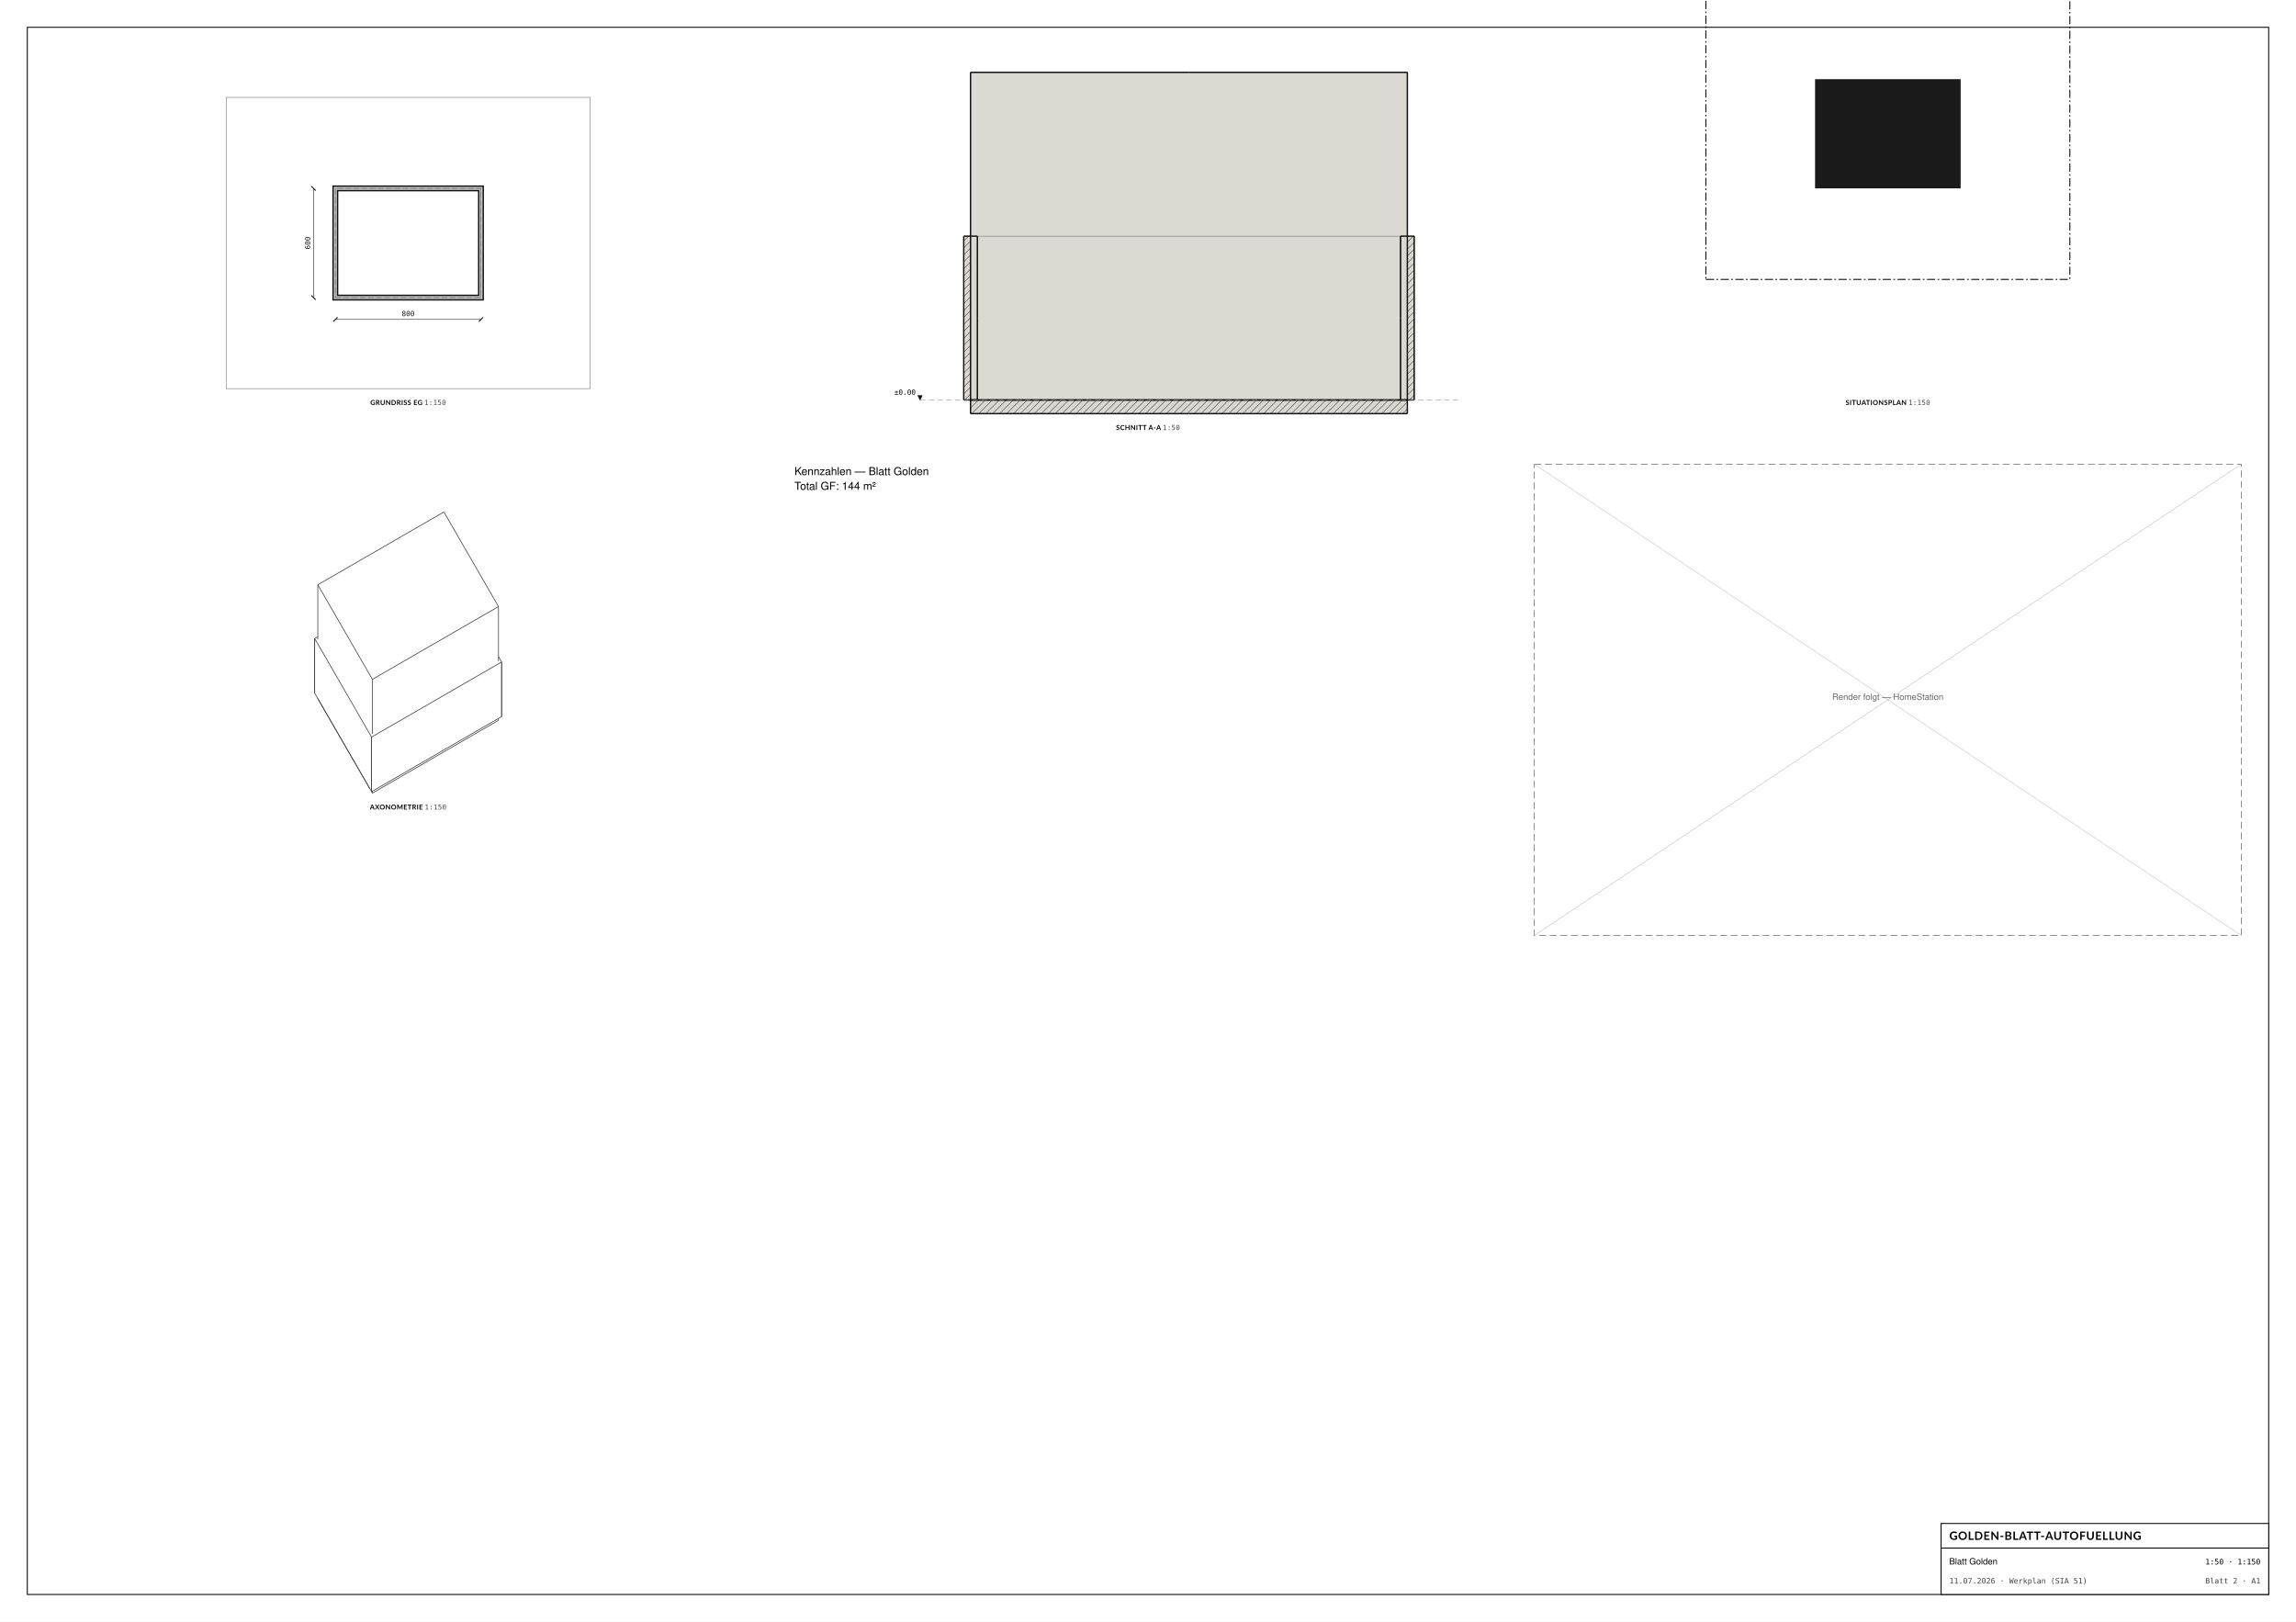
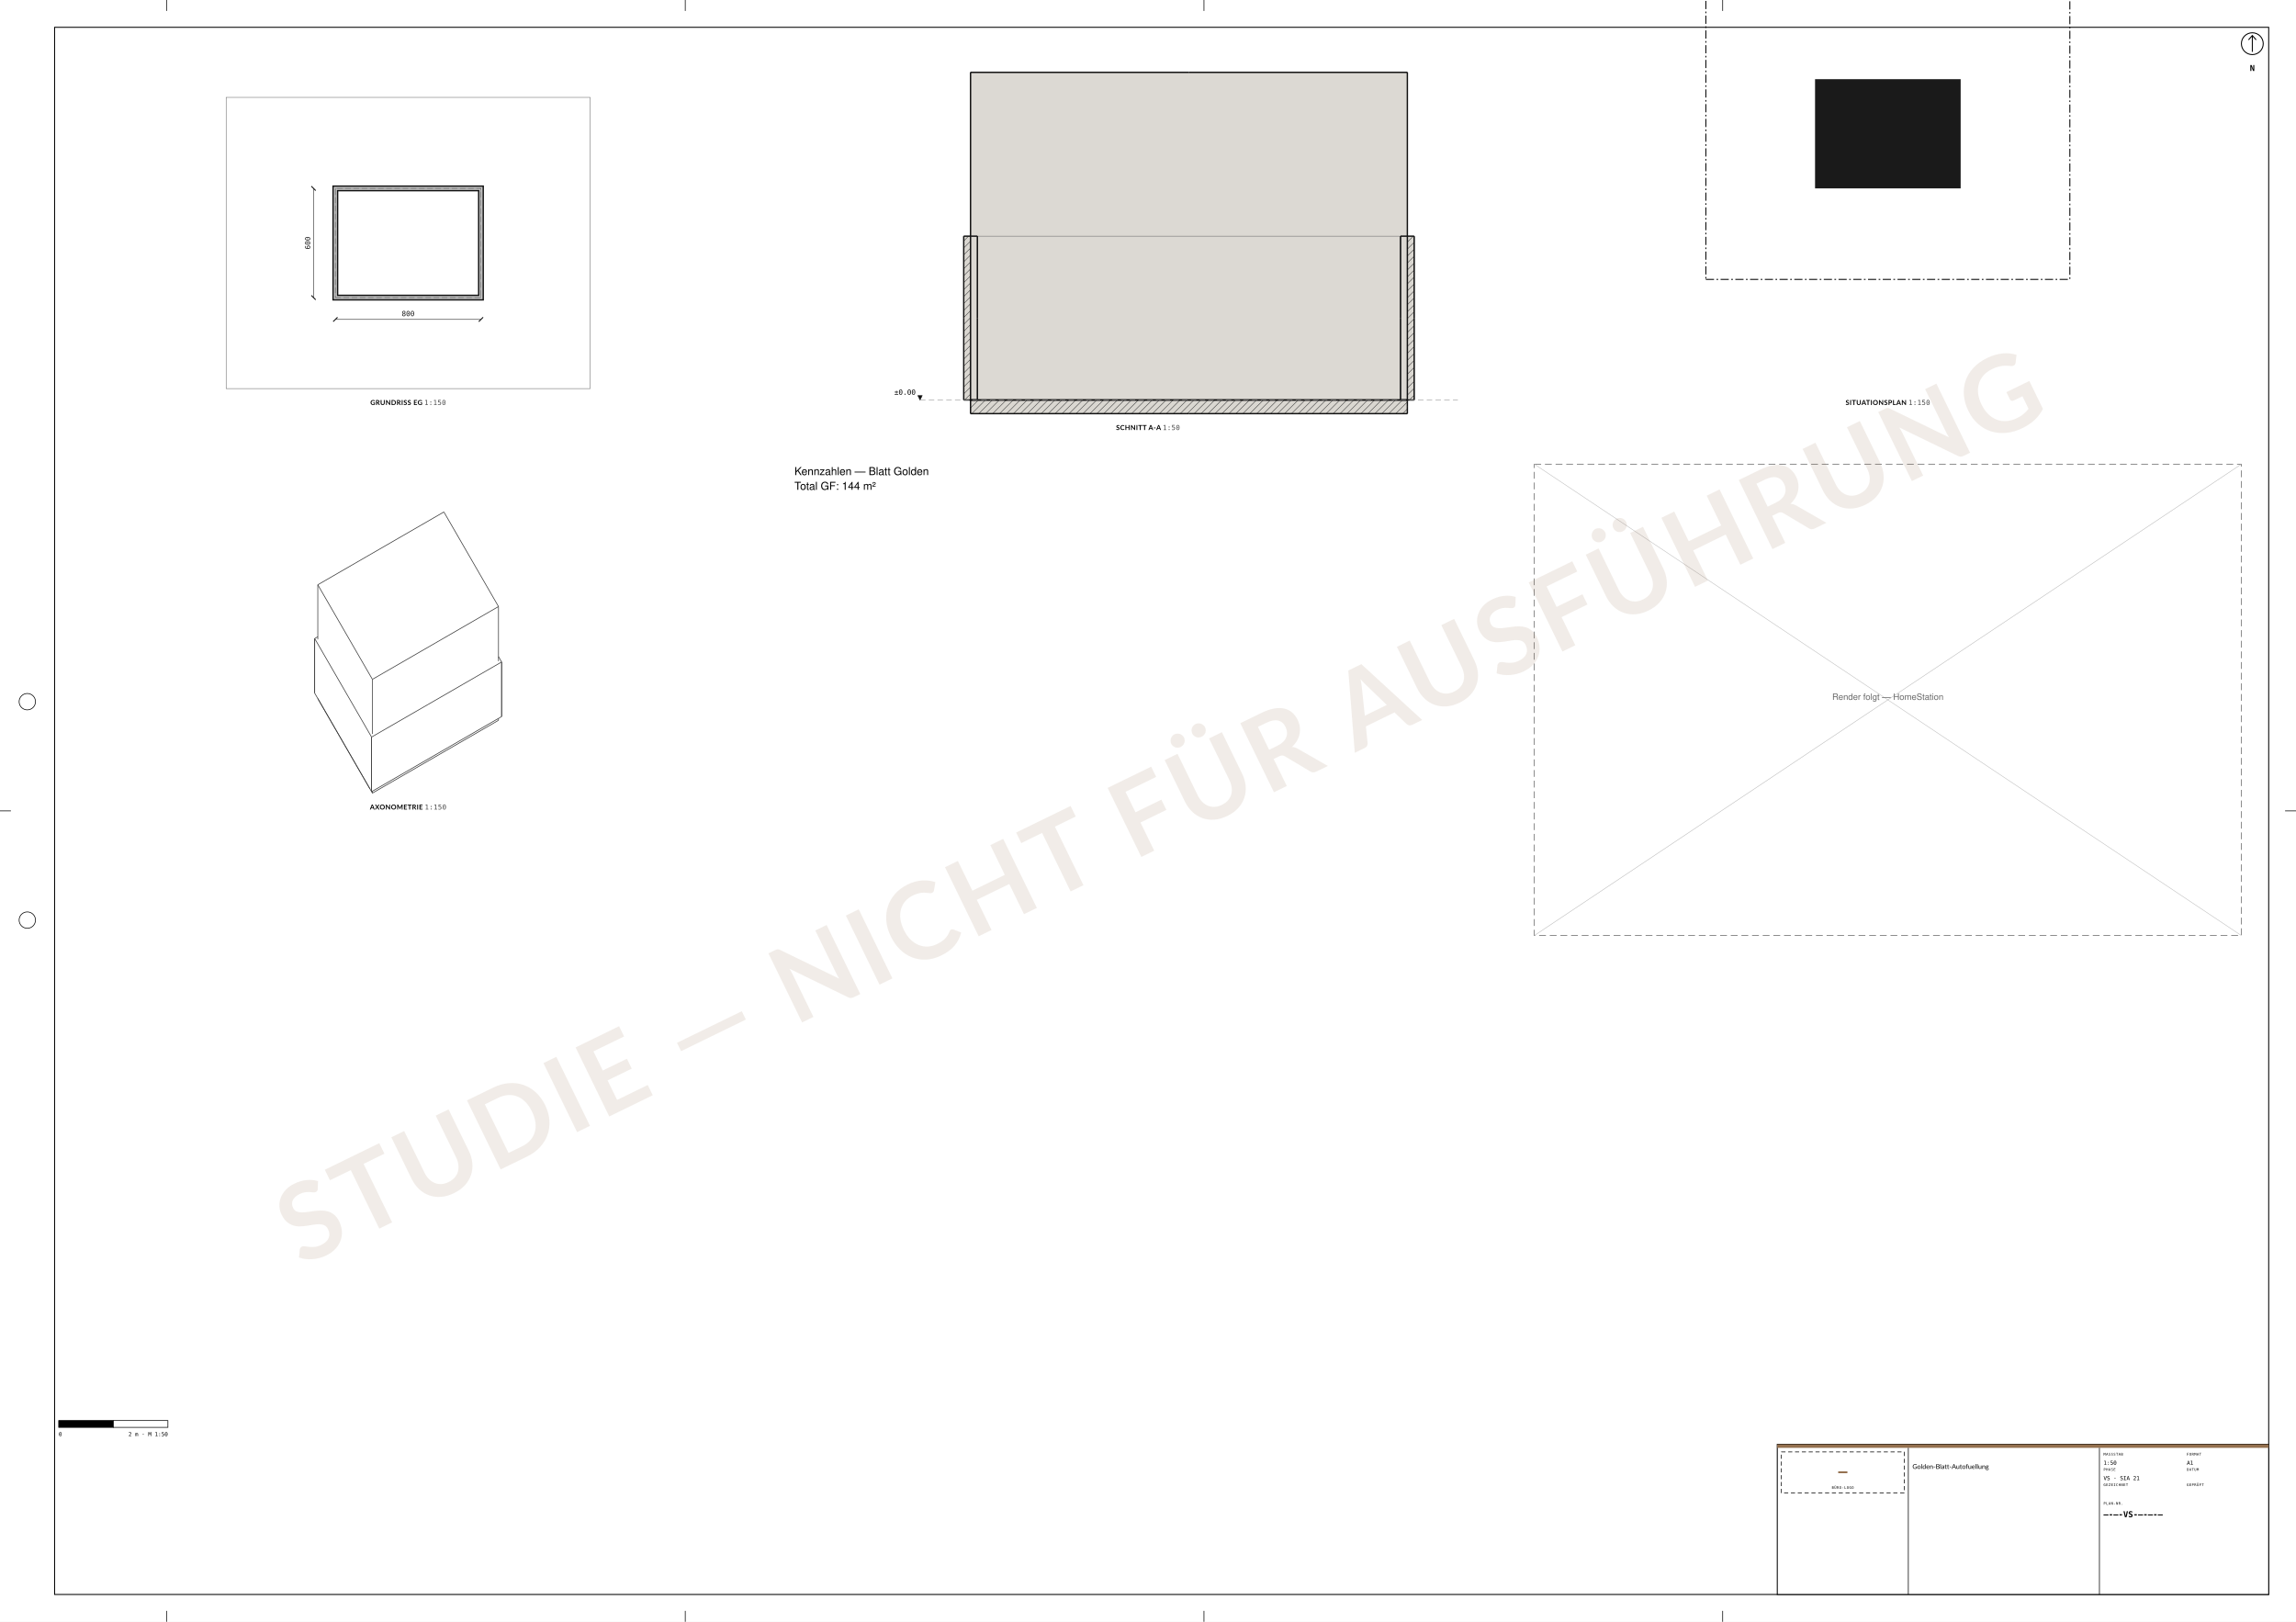
<svg xmlns="http://www.w3.org/2000/svg" width="841mm" height="594mm" viewBox="0 0 841 594" font-family="Helvetica, Arial, sans-serif">
  <rect width="841" height="594" fill="white" />
-   <rect x="10" y="10" width="821" height="574" fill="none" stroke="black" stroke-width="0.35" />
+   <g data-teil="blattlayout">
+     <rect x="20" y="10" width="811" height="574" fill="none" stroke="black" stroke-width="0.35" />
+     <line x1="631" y1="0" x2="631" y2="4" stroke="black" stroke-width="0.25" />
+     <line x1="631" y1="590" x2="631" y2="594" stroke="black" stroke-width="0.25" />
+     <line x1="441" y1="0" x2="441" y2="4" stroke="black" stroke-width="0.25" />
+     <line x1="441" y1="590" x2="441" y2="594" stroke="black" stroke-width="0.25" />
+     <line x1="251" y1="0" x2="251" y2="4" stroke="black" stroke-width="0.25" />
+     <line x1="251" y1="590" x2="251" y2="594" stroke="black" stroke-width="0.25" />
+     <line x1="61" y1="0" x2="61" y2="4" stroke="black" stroke-width="0.25" />
+     <line x1="61" y1="590" x2="61" y2="594" stroke="black" stroke-width="0.25" />
+     <line x1="0" y1="297" x2="4" y2="297" stroke="black" stroke-width="0.25" />
+     <line x1="837" y1="297" x2="841" y2="297" stroke="black" stroke-width="0.25" />
+     <circle cx="10" cy="257" r="3" fill="none" stroke="black" stroke-width="0.25" />
+     <circle cx="10" cy="337" r="3" fill="none" stroke="black" stroke-width="0.25" />
+   </g>
  <g transform="translate(122.833, 109.000) scale(0.006666667)">
    <path d="M 8125 125 L 8125 -6125 L -125 -6125 L -125 125 Z M 125 -5875 L 7875 -5875 L 7875 -125 L 125 -125 Z" fill-rule="evenodd" fill="#c9c9c9" stroke="#111" stroke-width="75" />
    <path d="M 0 0 L 8000 0 L 8000 -6000 L 0 -6000 Z" fill-rule="evenodd" fill="none" stroke="#666" stroke-width="27" />
    <path d="M -6000 5000 L 14000 5000 L 14000 -11000 L -6000 -11000 Z" fill-rule="evenodd" fill="none" stroke="#666" stroke-width="27" />
    <path d="M 0 0 L 8000 0 L 8000 -6000 L 0 -6000 Z" fill-rule="evenodd" fill="none" stroke="#666" stroke-width="27" stroke-dasharray="300 150" />
    <g stroke="#111" fill="#111">
      <line x1="0" y1="1200" x2="8000" y2="1200" stroke-width="27" />
      <line x1="-120" y1="1320" x2="120" y2="1080" stroke-width="54" />
      <line x1="7880" y1="1320" x2="8120" y2="1080" stroke-width="54" />
      <text x="4000" y="1020" text-anchor="middle" font-size="390" font-family="'IBM Plex Mono', ui-monospace, monospace" stroke="none">800</text>
    </g>
    <g stroke="#111" fill="#111">
      <line x1="-1200" y1="0" x2="-1200" y2="-6000" stroke-width="27" />
      <line x1="-1320" y1="-120" x2="-1080" y2="120" stroke-width="54" />
      <line x1="-1320" y1="-6120" x2="-1080" y2="-5880" stroke-width="54" />
      <text x="-1380" y="-3000" text-anchor="middle" font-size="390" font-family="'IBM Plex Mono', ui-monospace, monospace" stroke="none" transform="rotate(-90 -1380 -3000)">600</text>
    </g>
  </g>
  <text x="149.5" y="148.33" text-anchor="middle" font-weight="bold" font-family="'Lato', Helvetica, Arial, sans-serif" letter-spacing="0.04em" font-size="2.5">GRUNDRISS EG  <tspan font-weight="normal" font-family="'IBM Plex Mono', ui-monospace, monospace" font-size="2.5" font-feature-settings="'tnum'" fill="#444">1:150</tspan>
  </text>
  <g transform="translate(335.500, 146.500) scale(0.02)">
    <path d="M 8875 -1500 L 8875 -3000 L 8994.792 -3000 L 9125 -3000 L 9125 -1500 L 9125 0 L 8994.792 0 L 8875 0 Z" fill-rule="evenodd" fill="#dad7d1" stroke="none" />
    <polyline points="9036.825,-9.094947017729282e-13 9125,-88.175" fill="none" stroke="#3A3A3A" stroke-width="9" />
    <polyline points="8909.545,-9.094947017729282e-13 9125,-215.455" fill="none" stroke="#3A3A3A" stroke-width="9" />
    <polyline points="8875,-92.734 9125,-342.734" fill="none" stroke="#3A3A3A" stroke-width="9" />
    <polyline points="8875,-220.013 9125,-470.013" fill="none" stroke="#3A3A3A" stroke-width="9" />
    <polyline points="8875,-347.292 9125,-597.292" fill="none" stroke="#3A3A3A" stroke-width="9" />
    <polyline points="8875,-474.571 9125,-724.571" fill="none" stroke="#3A3A3A" stroke-width="9" />
    <polyline points="8875,-601.851 9125,-851.851" fill="none" stroke="#3A3A3A" stroke-width="9" />
    <polyline points="8875,-729.13 9125,-979.13" fill="none" stroke="#3A3A3A" stroke-width="9" />
    <polyline points="8875,-856.409 9125,-1106.409" fill="none" stroke="#3A3A3A" stroke-width="9" />
    <polyline points="8875,-983.688 9125,-1233.688" fill="none" stroke="#3A3A3A" stroke-width="9" />
    <polyline points="8875,-1110.968 9125,-1360.968" fill="none" stroke="#3A3A3A" stroke-width="9" />
    <polyline points="8875,-1238.247 9125,-1488.247" fill="none" stroke="#3A3A3A" stroke-width="9" />
    <polyline points="8875,-1365.526 9125,-1615.526" fill="none" stroke="#3A3A3A" stroke-width="9" />
    <polyline points="8875,-1492.805 9125,-1742.805" fill="none" stroke="#3A3A3A" stroke-width="9" />
    <polyline points="8875,-1620.084 9125,-1870.084" fill="none" stroke="#3A3A3A" stroke-width="9" />
    <polyline points="8875,-1747.364 9125,-1997.364" fill="none" stroke="#3A3A3A" stroke-width="9" />
    <polyline points="8875,-1874.643 9125,-2124.643" fill="none" stroke="#3A3A3A" stroke-width="9" />
    <polyline points="8875,-2001.922 9125,-2251.922" fill="none" stroke="#3A3A3A" stroke-width="9" />
    <polyline points="8875,-2129.201 9125,-2379.201" fill="none" stroke="#3A3A3A" stroke-width="9" />
    <polyline points="8875,-2256.481 9125,-2506.481" fill="none" stroke="#3A3A3A" stroke-width="9" />
    <polyline points="8875,-2383.76 9125,-2633.76" fill="none" stroke="#3A3A3A" stroke-width="9" />
    <polyline points="8875,-2511.039 9125,-2761.039" fill="none" stroke="#3A3A3A" stroke-width="9" />
    <polyline points="8875,-2638.318 9125,-2888.318" fill="none" stroke="#3A3A3A" stroke-width="9" />
    <polyline points="8875,-2765.597 9109.403,-3000" fill="none" stroke="#3A3A3A" stroke-width="9" />
    <polyline points="8875,-2892.877 8982.123,-3000" fill="none" stroke="#3A3A3A" stroke-width="9" />
    <path d="M 1125 -1500 L 1125 -3000 L 1005.208 -3000 L 875 -3000 L 875 -1500 L 875 0 L 1005.208 0 L 1125 0 Z" fill-rule="evenodd" fill="#dad7d1" stroke="none" />
    <polyline points="1018.234,0 1125,-106.766" fill="none" stroke="#3A3A3A" stroke-width="9" />
    <polyline points="890.955,0 1125,-234.045" fill="none" stroke="#3A3A3A" stroke-width="9" />
    <polyline points="875,-111.325 1125,-361.325" fill="none" stroke="#3A3A3A" stroke-width="9" />
    <polyline points="875,-238.604 1125,-488.604" fill="none" stroke="#3A3A3A" stroke-width="9" />
    <polyline points="875,-365.883 1125,-615.883" fill="none" stroke="#3A3A3A" stroke-width="9" />
    <polyline points="875,-493.162 1125,-743.162" fill="none" stroke="#3A3A3A" stroke-width="9" />
    <polyline points="875,-620.442 1125,-870.442" fill="none" stroke="#3A3A3A" stroke-width="9" />
    <polyline points="875,-747.721 1125,-997.721" fill="none" stroke="#3A3A3A" stroke-width="9" />
    <polyline points="875,-875 1125,-1125" fill="none" stroke="#3A3A3A" stroke-width="9" />
    <polyline points="875,-1002.279 1125,-1252.279" fill="none" stroke="#3A3A3A" stroke-width="9" />
    <polyline points="875,-1129.558 1125,-1379.558" fill="none" stroke="#3A3A3A" stroke-width="9" />
    <polyline points="875,-1256.838 1125,-1506.838" fill="none" stroke="#3A3A3A" stroke-width="9" />
    <polyline points="875,-1384.117 1125,-1634.117" fill="none" stroke="#3A3A3A" stroke-width="9" />
    <polyline points="875,-1511.396 1125,-1761.396" fill="none" stroke="#3A3A3A" stroke-width="9" />
    <polyline points="875,-1638.675 1125,-1888.675" fill="none" stroke="#3A3A3A" stroke-width="9" />
    <polyline points="875,-1765.955 1125,-2015.955" fill="none" stroke="#3A3A3A" stroke-width="9" />
    <polyline points="875,-1893.234 1125,-2143.234" fill="none" stroke="#3A3A3A" stroke-width="9" />
    <polyline points="875,-2020.513 1125,-2270.513" fill="none" stroke="#3A3A3A" stroke-width="9" />
    <polyline points="875,-2147.792 1125,-2397.792" fill="none" stroke="#3A3A3A" stroke-width="9" />
    <polyline points="875,-2275.071 1125,-2525.071" fill="none" stroke="#3A3A3A" stroke-width="9" />
    <polyline points="875,-2402.351 1125,-2652.351" fill="none" stroke="#3A3A3A" stroke-width="9" />
    <polyline points="875,-2529.63 1125,-2779.63" fill="none" stroke="#3A3A3A" stroke-width="9" />
    <polyline points="875,-2656.909 1125,-2906.909" fill="none" stroke="#3A3A3A" stroke-width="9" />
    <polyline points="875,-2784.188 1090.812,-3000" fill="none" stroke="#3A3A3A" stroke-width="9" />
    <polyline points="875,-2911.468 963.532,-3000" fill="none" stroke="#3A3A3A" stroke-width="9" />
    <path d="M 1000 0 L 5000 0 L 9000 0 L 9000 125 L 9000 250 L 5000 250 L 1000 250 L 1000 125 Z" fill-rule="evenodd" fill="#dad7d1" stroke="none" />
    <polyline points="8914.104,250 9000,164.104" fill="none" stroke="#3A3A3A" stroke-width="9" />
    <polyline points="8786.825,250 9000,36.825" fill="none" stroke="#3A3A3A" stroke-width="9" />
    <polyline points="8659.545,250 8909.545,0" fill="none" stroke="#3A3A3A" stroke-width="9" />
    <polyline points="8532.266,250 8782.266,0" fill="none" stroke="#3A3A3A" stroke-width="9" />
    <polyline points="8404.987,250 8654.987,0" fill="none" stroke="#3A3A3A" stroke-width="9" />
    <polyline points="8277.708,250 8527.708,0" fill="none" stroke="#3A3A3A" stroke-width="9" />
    <polyline points="8150.429,250 8400.429,9.094947017729282e-13" fill="none" stroke="#3A3A3A" stroke-width="9" />
    <polyline points="8023.149,250 8273.149,0" fill="none" stroke="#3A3A3A" stroke-width="9" />
    <polyline points="7895.87,250 8145.87,0" fill="none" stroke="#3A3A3A" stroke-width="9" />
    <polyline points="7768.591,250 8018.591,0" fill="none" stroke="#3A3A3A" stroke-width="9" />
    <polyline points="7641.312,250 7891.312,0" fill="none" stroke="#3A3A3A" stroke-width="9" />
    <polyline points="7514.032,250 7764.032,0" fill="none" stroke="#3A3A3A" stroke-width="9" />
    <polyline points="7386.753,250 7636.753,9.094947017729282e-13" fill="none" stroke="#3A3A3A" stroke-width="9" />
    <polyline points="7259.474,250 7509.474,-4.547473508864641e-13" fill="none" stroke="#3A3A3A" stroke-width="9" />
    <polyline points="7132.195,250 7382.195,0" fill="none" stroke="#3A3A3A" stroke-width="9" />
    <polyline points="7004.916,250 7254.916,0" fill="none" stroke="#3A3A3A" stroke-width="9" />
    <polyline points="6877.636,250 7127.636,0" fill="none" stroke="#3A3A3A" stroke-width="9" />
    <polyline points="6750.357,250 7000.357,0" fill="none" stroke="#3A3A3A" stroke-width="9" />
    <polyline points="6623.078,250 6873.078,4.547473508864641e-13" fill="none" stroke="#3A3A3A" stroke-width="9" />
    <polyline points="6495.799,250 6745.799,0" fill="none" stroke="#3A3A3A" stroke-width="9" />
    <polyline points="6368.519,250 6618.519,0" fill="none" stroke="#3A3A3A" stroke-width="9" />
    <polyline points="6241.24,250 6491.24,4.547473508864641e-13" fill="none" stroke="#3A3A3A" stroke-width="9" />
    <polyline points="6113.961,250 6363.961,0" fill="none" stroke="#3A3A3A" stroke-width="9" />
    <polyline points="5986.682,250 6236.682,4.547473508864641e-13" fill="none" stroke="#3A3A3A" stroke-width="9" />
    <polyline points="5859.403,250 6109.403,-4.547473508864641e-13" fill="none" stroke="#3A3A3A" stroke-width="9" />
    <polyline points="5732.123,250 5982.123,0" fill="none" stroke="#3A3A3A" stroke-width="9" />
    <polyline points="5604.844,250 5854.844,4.547473508864641e-13" fill="none" stroke="#3A3A3A" stroke-width="9" />
    <polyline points="5477.565,250 5727.565,0" fill="none" stroke="#3A3A3A" stroke-width="9" />
    <polyline points="5350.286,250 5600.286,4.547473508864641e-13" fill="none" stroke="#3A3A3A" stroke-width="9" />
    <polyline points="5223.006,250 5473.006,0" fill="none" stroke="#3A3A3A" stroke-width="9" />
    <polyline points="5095.727,250 5345.727,0" fill="none" stroke="#3A3A3A" stroke-width="9" />
    <polyline points="4968.448,250 5218.448,4.547473508864641e-13" fill="none" stroke="#3A3A3A" stroke-width="9" />
    <polyline points="4841.169,250 5091.169,0" fill="none" stroke="#3A3A3A" stroke-width="9" />
    <polyline points="4713.89,250 4963.89,4.547473508864641e-13" fill="none" stroke="#3A3A3A" stroke-width="9" />
    <polyline points="4586.61,250 4836.61,0" fill="none" stroke="#3A3A3A" stroke-width="9" />
    <polyline points="4459.331,250 4709.331,0" fill="none" stroke="#3A3A3A" stroke-width="9" />
    <polyline points="4332.052,250 4582.052,0" fill="none" stroke="#3A3A3A" stroke-width="9" />
    <polyline points="4204.773,250 4454.773,0" fill="none" stroke="#3A3A3A" stroke-width="9" />
    <polyline points="4077.494,250 4327.494,4.547473508864641e-13" fill="none" stroke="#3A3A3A" stroke-width="9" />
    <polyline points="3950.214,250 4200.214,4.547473508864641e-13" fill="none" stroke="#3A3A3A" stroke-width="9" />
    <polyline points="3822.935,250 4072.935,0" fill="none" stroke="#3A3A3A" stroke-width="9" />
    <polyline points="3695.656,250 3945.656,4.547473508864641e-13" fill="none" stroke="#3A3A3A" stroke-width="9" />
    <polyline points="3568.377,250 3818.377,4.547473508864641e-13" fill="none" stroke="#3A3A3A" stroke-width="9" />
    <polyline points="3441.097,250 3691.097,0" fill="none" stroke="#3A3A3A" stroke-width="9" />
    <polyline points="3313.818,250 3563.818,0" fill="none" stroke="#3A3A3A" stroke-width="9" />
    <polyline points="3186.539,250 3436.539,2.2737367544323206e-13" fill="none" stroke="#3A3A3A" stroke-width="9" />
    <polyline points="3059.26,250 3309.26,2.2737367544323206e-13" fill="none" stroke="#3A3A3A" stroke-width="9" />
    <polyline points="2931.981,250 3181.981,0" fill="none" stroke="#3A3A3A" stroke-width="9" />
    <polyline points="2804.701,250 3054.701,-2.2737367544323206e-13" fill="none" stroke="#3A3A3A" stroke-width="9" />
    <polyline points="2677.422,250 2927.422,-2.2737367544323206e-13" fill="none" stroke="#3A3A3A" stroke-width="9" />
    <polyline points="2550.143,250 2800.143,0" fill="none" stroke="#3A3A3A" stroke-width="9" />
    <polyline points="2422.864,250 2672.864,0" fill="none" stroke="#3A3A3A" stroke-width="9" />
    <polyline points="2295.584,250 2545.584,-2.2737367544323206e-13" fill="none" stroke="#3A3A3A" stroke-width="9" />
    <polyline points="2168.305,250 2418.305,0" fill="none" stroke="#3A3A3A" stroke-width="9" />
    <polyline points="2041.026,250 2291.026,0" fill="none" stroke="#3A3A3A" stroke-width="9" />
    <polyline points="1913.747,250 2163.747,2.2737367544323206e-13" fill="none" stroke="#3A3A3A" stroke-width="9" />
    <polyline points="1786.468,250 2036.468,0" fill="none" stroke="#3A3A3A" stroke-width="9" />
    <polyline points="1659.188,250 1909.188,2.2737367544323206e-13" fill="none" stroke="#3A3A3A" stroke-width="9" />
    <polyline points="1531.909,250 1781.909,0" fill="none" stroke="#3A3A3A" stroke-width="9" />
    <polyline points="1404.63,250 1654.63,0" fill="none" stroke="#3A3A3A" stroke-width="9" />
    <polyline points="1277.351,250 1527.351,-1.1368683772161603e-13" fill="none" stroke="#3A3A3A" stroke-width="9" />
    <polyline points="1150.071,250 1400.071,0" fill="none" stroke="#3A3A3A" stroke-width="9" />
    <polyline points="1022.792,250 1272.792,0" fill="none" stroke="#3A3A3A" stroke-width="9" />
    <polyline points="1000,145.513 1145.513,0" fill="none" stroke="#3A3A3A" stroke-width="9" />
    <polyline points="1000,18.234 1018.234,0" fill="none" stroke="#3A3A3A" stroke-width="9" />
    <path d="M 1000 -6000 L 5000 -6000 L 9000 -6000 L 9000 -3000 L 9000 0 L 5000 0 L 1000 0 L 1000 -3000 Z" fill-rule="evenodd" fill="#dcd9d3" stroke="none" />
    <line x1="8875" y1="0" x2="8875" y2="-3000" stroke="#666" stroke-width="9" />
    <line x1="9125" y1="0" x2="9125" y2="-3000" stroke="#666" stroke-width="9" />
    <line x1="8875" y1="0" x2="1125" y2="0" stroke="#666" stroke-width="9" />
    <line x1="8875" y1="-3000" x2="1125" y2="-3000" stroke="#666" stroke-width="9" />
    <line x1="8875" y1="0" x2="8875" y2="-3000" stroke="#666" stroke-width="9" />
    <line x1="1125" y1="0" x2="1125" y2="-3000" stroke="#666" stroke-width="9" />
    <line x1="9125" y1="0" x2="9120" y2="0" stroke="#666" stroke-width="9" />
    <line x1="880" y1="0" x2="875" y2="0" stroke="#666" stroke-width="9" />
    <line x1="9125" y1="-3000" x2="9120" y2="-3000" stroke="#666" stroke-width="9" />
    <line x1="880" y1="-3000" x2="875" y2="-3000" stroke="#666" stroke-width="9" />
    <line x1="9125" y1="0" x2="9125" y2="-3000" stroke="#666" stroke-width="9" />
    <line x1="875" y1="0" x2="875" y2="-3000" stroke="#666" stroke-width="9" />
    <line x1="1125" y1="0" x2="1125" y2="-3000" stroke="#666" stroke-width="9" />
    <line x1="875" y1="0" x2="875" y2="-3000" stroke="#666" stroke-width="9" />
    <line x1="9000" y1="250" x2="9000" y2="0" stroke="#666" stroke-width="9" />
    <line x1="9000" y1="0" x2="8995" y2="0" stroke="#666" stroke-width="9" />
    <line x1="1005" y1="0" x2="1000" y2="0" stroke="#666" stroke-width="9" />
    <line x1="9000" y1="250" x2="1000" y2="250" stroke="#666" stroke-width="9" />
    <line x1="1000" y1="250" x2="1000" y2="0" stroke="#666" stroke-width="9" />
    <line x1="9000" y1="0" x2="9000" y2="-6000" stroke="#666" stroke-width="9" />
    <line x1="9000" y1="-6000" x2="1000" y2="-6000" stroke="#666" stroke-width="9" />
    <line x1="9000" y1="0" x2="8995" y2="0" stroke="#666" stroke-width="9" />
    <line x1="1005" y1="0" x2="1000" y2="0" stroke="#666" stroke-width="9" />
    <line x1="1000" y1="0" x2="1000" y2="-6000" stroke="#666" stroke-width="9" />
    <line x1="8875" y1="-1500" x2="8875" y2="-3000" stroke="#111" stroke-width="25" />
    <line x1="8875" y1="0" x2="8875" y2="-1500" stroke="#111" stroke-width="25" />
    <line x1="9125" y1="-3000" x2="9125" y2="-1500" stroke="#111" stroke-width="25" />
    <line x1="9125" y1="-1500" x2="9125" y2="0" stroke="#111" stroke-width="25" />
    <line x1="8875" y1="0" x2="8994.792" y2="0" stroke="#111" stroke-width="25" />
    <line x1="8994.792" y1="0" x2="9125" y2="0" stroke="#111" stroke-width="25" />
    <line x1="9125" y1="-3000" x2="8994.792" y2="-3000" stroke="#111" stroke-width="25" />
    <line x1="8994.792" y1="-3000" x2="8875" y2="-3000" stroke="#111" stroke-width="25" />
    <line x1="1125" y1="-1500" x2="1125" y2="-3000" stroke="#111" stroke-width="25" />
    <line x1="1125" y1="0" x2="1125" y2="-1500" stroke="#111" stroke-width="25" />
    <line x1="875" y1="-3000" x2="875" y2="-1500" stroke="#111" stroke-width="25" />
    <line x1="875" y1="-1500" x2="875" y2="0" stroke="#111" stroke-width="25" />
    <line x1="1125" y1="0" x2="1005.208" y2="0" stroke="#111" stroke-width="25" />
    <line x1="1005.208" y1="0" x2="875" y2="0" stroke="#111" stroke-width="25" />
    <line x1="875" y1="-3000" x2="1005.208" y2="-3000" stroke="#111" stroke-width="25" />
    <line x1="1005.208" y1="-3000" x2="1125" y2="-3000" stroke="#111" stroke-width="25" />
    <line x1="1000" y1="0" x2="5000" y2="0" stroke="#111" stroke-width="25" />
    <line x1="5000" y1="0" x2="9000" y2="0" stroke="#111" stroke-width="25" />
    <line x1="5000" y1="250" x2="1000" y2="250" stroke="#111" stroke-width="25" />
    <line x1="9000" y1="250" x2="5000" y2="250" stroke="#111" stroke-width="25" />
    <line x1="9000" y1="250" x2="9000" y2="125" stroke="#111" stroke-width="25" />
    <line x1="9000" y1="125" x2="9000" y2="0" stroke="#111" stroke-width="25" />
    <line x1="1000" y1="250" x2="1000" y2="125" stroke="#111" stroke-width="25" />
    <line x1="1000" y1="125" x2="1000" y2="0" stroke="#111" stroke-width="25" />
    <line x1="1000" y1="-6000" x2="5000" y2="-6000" stroke="#111" stroke-width="25" />
    <line x1="5000" y1="-6000" x2="9000" y2="-6000" stroke="#111" stroke-width="25" />
    <line x1="5000" y1="0" x2="1000" y2="0" stroke="#111" stroke-width="25" />
    <line x1="9000" y1="0" x2="5000" y2="0" stroke="#111" stroke-width="25" />
    <line x1="9000" y1="0" x2="9000" y2="-3000" stroke="#111" stroke-width="25" />
    <line x1="9000" y1="-3000" x2="9000" y2="-6000" stroke="#111" stroke-width="25" />
    <line x1="1000" y1="0" x2="1000" y2="-3000" stroke="#111" stroke-width="25" />
    <line x1="1000" y1="-3000" x2="1000" y2="-6000" stroke="#111" stroke-width="25" />
    <line x1="75" y1="0" x2="9925" y2="0" stroke="#8a8a8a" stroke-width="9" stroke-dasharray="100 60" />
    <path d="M 75 0 l -40 -80 h 80 Z" fill="#111" stroke="#111" stroke-width="9" />
    <text x="-5" y="-96" text-anchor="end" font-size="130" font-family="'IBM Plex Mono', ui-monospace, monospace">±0.00</text>
  </g>
  <text x="420.5" y="157.50" text-anchor="middle" font-weight="bold" font-family="'Lato', Helvetica, Arial, sans-serif" letter-spacing="0.04em" font-size="2.5">SCHNITT A-A  <tspan font-weight="normal" font-family="'IBM Plex Mono', ui-monospace, monospace" font-size="2.5" font-feature-settings="'tnum'" fill="#444">1:50</tspan>
  </text>
  <g transform="translate(664.833, 69.000) scale(0.006666667)">
    <polygon points="-6000,5000 14000,5000 14000,-11000 -6000,-11000" fill="none" stroke="black" stroke-width="52.500" stroke-dasharray="450.00 135.00 90.00 135.00" />
    <polygon points="0,0 8000,0 8000,-6000 0,-6000" fill="#1a1a1a" stroke="none" />
  </g>
  <text x="691.5" y="148.33" text-anchor="middle" font-weight="bold" font-family="'Lato', Helvetica, Arial, sans-serif" letter-spacing="0.04em" font-size="2.5">SITUATIONSPLAN  <tspan font-weight="normal" font-family="'IBM Plex Mono', ui-monospace, monospace" font-size="2.5" font-feature-settings="'tnum'" fill="#444">1:150</tspan>
  </text>
  <g transform="translate(136.406, 288.821) scale(0.006666667)">
    <line x1="-45.753" y1="170.753" x2="7098.956" y2="-3954.247" stroke="#3A3A3A" stroke-width="37.5" />
    <line x1="-45.753" y1="-2829.247" x2="7098.956" y2="-6954.247" stroke="#3A3A3A" stroke-width="37.5" />
    <line x1="-45.753" y1="170.753" x2="-45.753" y2="-2829.247" stroke="#3A3A3A" stroke-width="37.5" />
    <line x1="7098.956" y1="-3954.247" x2="7098.956" y2="-6954.247" stroke="#3A3A3A" stroke-width="37.5" />
    <line x1="7098.956" y1="-6954.247" x2="6928.203" y2="-7250" stroke="#3A3A3A" stroke-width="37.5" />
    <line x1="7098.956" y1="-3954.247" x2="7098.956" y2="-6954.247" stroke="#3A3A3A" stroke-width="37.5" />
    <line x1="-3000" y1="-8340.49" x2="-3170.753" y2="-8241.906" stroke="#3A3A3A" stroke-width="37.5" />
    <line x1="-3170.753" y1="-5241.906" x2="-3170.753" y2="-8241.906" stroke="#3A3A3A" stroke-width="37.5" />
    <line x1="-3170.753" y1="-5241.906" x2="-45.753" y2="170.753" stroke="#3A3A3A" stroke-width="37.5" />
    <line x1="-3170.753" y1="-8241.906" x2="-45.753" y2="-2829.247" stroke="#3A3A3A" stroke-width="37.5" />
    <line x1="-3170.753" y1="-5241.906" x2="-3170.753" y2="-8241.906" stroke="#3A3A3A" stroke-width="37.5" />
    <line x1="-45.753" y1="170.753" x2="-45.753" y2="-2829.247" stroke="#3A3A3A" stroke-width="37.5" />
    <line x1="0" y1="250" x2="0" y2="144.338" stroke="#3A3A3A" stroke-width="37.5" />
    <line x1="0" y1="250" x2="6928.203" y2="-3750" stroke="#3A3A3A" stroke-width="37.5" />
    <line x1="6928.203" y1="-3750" x2="6928.203" y2="-3855.662" stroke="#3A3A3A" stroke-width="37.5" />
    <line x1="-3000" y1="-4946.152" x2="-134.328" y2="17.336" stroke="#3A3A3A" stroke-width="37.5" />
    <line x1="-45.753" y1="170.753" x2="0" y2="250" stroke="#3A3A3A" stroke-width="37.5" />
    <line x1="0" y1="-2999.75" x2="0" y2="-6000" stroke="#3A3A3A" stroke-width="37.5" />
    <line x1="0" y1="-6000" x2="6928.203" y2="-10000" stroke="#3A3A3A" stroke-width="37.5" />
    <line x1="6928.203" y1="-6999.75" x2="6928.203" y2="-10000" stroke="#3A3A3A" stroke-width="37.5" />
    <line x1="6928.203" y1="-10000" x2="3928.203" y2="-15196.152" stroke="#3A3A3A" stroke-width="37.5" />
    <line x1="3928.203" y1="-15196.152" x2="-3000" y2="-11196.152" stroke="#3A3A3A" stroke-width="37.5" />
    <line x1="-3000" y1="-8195.902" x2="-3000" y2="-11196.152" stroke="#3A3A3A" stroke-width="37.5" />
    <line x1="-3000" y1="-11196.152" x2="0" y2="-6000" stroke="#3A3A3A" stroke-width="37.5" />
  </g>
  <text x="149.5" y="296.49" text-anchor="middle" font-weight="bold" font-family="'Lato', Helvetica, Arial, sans-serif" letter-spacing="0.04em" font-size="2.5">AXONOMETRIE  <tspan font-weight="normal" font-family="'IBM Plex Mono', ui-monospace, monospace" font-size="2.5" font-feature-settings="'tnum'" fill="#444">1:150</tspan>
  </text>
  <rect x="562" y="170" width="259" height="172.667" fill="none" stroke="#666" stroke-width="0.25" stroke-dasharray="2.5 1.4" />
  <line x1="562" y1="170" x2="821" y2="342.667" stroke="#bbb" stroke-width="0.18" />
  <line x1="821" y1="170" x2="562" y2="342.667" stroke="#bbb" stroke-width="0.18" />
  <text x="691.5" y="256.333" text-anchor="middle" font-size="3.2" fill="#666">Render folgt — HomeStation</text>
  <text x="291" y="174" font-size="4">
    <tspan x="291" dy="0">Kennzahlen — Blatt Golden</tspan>
    <tspan x="291" dy="5.40">Total GF: 144 m²</tspan>
  </text>
-   <g font-size="3">
-     <rect x="711" y="558" width="120" height="26" fill="white" stroke="black" stroke-width="0.35" />
-     <line x1="711" y1="567" x2="831" y2="567" stroke="black" stroke-width="0.35" />
-     <text x="714" y="564" font-weight="bold" font-family="'Lato', Helvetica, Arial, sans-serif" letter-spacing="0.04em" font-size="4.2">GOLDEN-BLATT-AUTOFUELLUNG</text>
-     <text x="714" y="573" font-size="3.2">Blatt Golden</text>
-     <text x="714" y="580" fill="#444" font-family="'IBM Plex Mono', ui-monospace, monospace" font-size="2.8" font-feature-settings="'tnum'">11.07.2026 · Werkplan (SIA 51)</text>
-     <text x="828" y="573" text-anchor="end" font-family="'IBM Plex Mono', ui-monospace, monospace" font-size="2.8" font-feature-settings="'tnum'">1:50 · 1:150</text>
-     <text x="828" y="580" text-anchor="end" fill="#444" font-family="'IBM Plex Mono', ui-monospace, monospace" font-size="2.8" font-feature-settings="'tnum'">Blatt 2 · A1</text>
+   <g data-teil="blattlayout">
+     <g data-teil="wasserzeichen" opacity="0.13" transform="rotate(-26 425.50 297.00)">
+       <text x="425.50" y="297.00" text-anchor="middle" dominant-baseline="middle" font-weight="bold" font-family="'Lato', Helvetica, Arial, sans-serif" letter-spacing="0.04em" font-size="38.928" fill="#94704F">STUDIE — NICHT FÜR AUSFÜHRUNG</text>
+     </g>
+   </g>
+   <g data-teil="blattlayout">
+     <g data-teil="massstabsbalken">
+       <rect x="21.50" y="520.30" width="20.00" height="2.5" fill="black" stroke="black" stroke-width="0.25" />
+       <rect x="41.50" y="520.30" width="20.00" height="2.5" fill="white" stroke="black" stroke-width="0.25" />
+       <text x="21.50" y="526.00" font-family="'IBM Plex Mono', ui-monospace, monospace" font-size="2" font-feature-settings="'tnum'">0</text>
+       <text x="61.50" y="526.00" text-anchor="end" font-family="'IBM Plex Mono', ui-monospace, monospace" font-size="2" font-feature-settings="'tnum'">2 m · M 1:50</text>
+     </g>
+   </g>
+   <g data-teil="blattlayout">
+     <g data-teil="nordpfeil" stroke="black" fill="none" stroke-width="0.35">
+       <circle cx="825.00" cy="16.00" r="4" />
+       <path d="M 825.00 19.00 L 825.00 13.00 M 823.60 14.60 L 825.00 13.00 L 826.40 14.60" />
+       <text x="825.00" y="26.00" text-anchor="middle" font-family="'IBM Plex Mono', ui-monospace, monospace" font-size="3" font-feature-settings="'tnum'" font-weight="bold" stroke="none" fill="black">N</text>
+     </g>
+   </g>
+   <g data-teil="plankopf">
+     <rect x="651" y="529" width="180" height="55" fill="white" stroke="black" stroke-width="0.35" />
+     <rect x="651" y="529" width="180" height="1.3" fill="#94704F" />
+     <line x1="699" y1="530.3" x2="699" y2="584" stroke="black" stroke-width="0.25" />
+     <line x1="769" y1="530.3" x2="769" y2="584" stroke="black" stroke-width="0.25" />
+     <rect x="652.5" y="531.8" width="45" height="15" fill="none" stroke="black" stroke-width="0.25" stroke-dasharray="1.5 1" />
+     <text x="675.00" y="540.80" text-anchor="middle" font-family="'IBM Plex Mono', ui-monospace, monospace" font-size="5.6" font-feature-settings="'tnum'" font-weight="bold" fill="#94704F">—</text>
+     <text x="675.00" y="545.30" text-anchor="middle" font-family="'IBM Plex Mono', ui-monospace, monospace" font-size="1.3" font-feature-settings="'tnum'" letter-spacing="0.1em">BÜRO-LOGO</text>
+     <text x="700.50" y="538.00" text-anchor="start" font-family="'Lato', Helvetica, Arial, sans-serif" font-size="2.4">Golden-Blatt-Autofuellung</text>
+     <text x="770.50" y="533.10" text-anchor="start" font-family="'IBM Plex Mono', ui-monospace, monospace" font-size="1.3" font-feature-settings="'tnum'" letter-spacing="0.1em">MASSSTAB</text>
+     <text x="770.50" y="536.50" text-anchor="start" font-family="'IBM Plex Mono', ui-monospace, monospace" font-size="2" font-feature-settings="'tnum'">1:50</text>
+     <text x="801.00" y="533.10" text-anchor="start" font-family="'IBM Plex Mono', ui-monospace, monospace" font-size="1.3" font-feature-settings="'tnum'" letter-spacing="0.1em">FORMAT</text>
+     <text x="801.00" y="536.50" text-anchor="start" font-family="'IBM Plex Mono', ui-monospace, monospace" font-size="2" font-feature-settings="'tnum'">A1</text>
+     <text x="770.50" y="538.70" text-anchor="start" font-family="'IBM Plex Mono', ui-monospace, monospace" font-size="1.3" font-feature-settings="'tnum'" letter-spacing="0.1em">PHASE</text>
+     <text x="770.50" y="542.10" text-anchor="start" font-family="'IBM Plex Mono', ui-monospace, monospace" font-size="2" font-feature-settings="'tnum'">VS · SIA 21</text>
+     <text x="801.00" y="538.70" text-anchor="start" font-family="'IBM Plex Mono', ui-monospace, monospace" font-size="1.3" font-feature-settings="'tnum'" letter-spacing="0.1em">DATUM</text>
+     <text x="770.50" y="544.30" text-anchor="start" font-family="'IBM Plex Mono', ui-monospace, monospace" font-size="1.3" font-feature-settings="'tnum'" letter-spacing="0.1em">GEZEICHNET</text>
+     <text x="801.00" y="544.30" text-anchor="start" font-family="'IBM Plex Mono', ui-monospace, monospace" font-size="1.3" font-feature-settings="'tnum'" letter-spacing="0.1em">GEPRÜFT</text>
+     <text x="770.50" y="551.10" text-anchor="start" font-family="'IBM Plex Mono', ui-monospace, monospace" font-size="1.3" font-feature-settings="'tnum'" letter-spacing="0.1em">PLAN-NR.</text>
+     <text x="770.50" y="555.70" text-anchor="start" font-family="'IBM Plex Mono', ui-monospace, monospace" font-size="3" font-feature-settings="'tnum'" font-weight="bold">—-—-VS-—-—-—</text>
  </g>
</svg>
